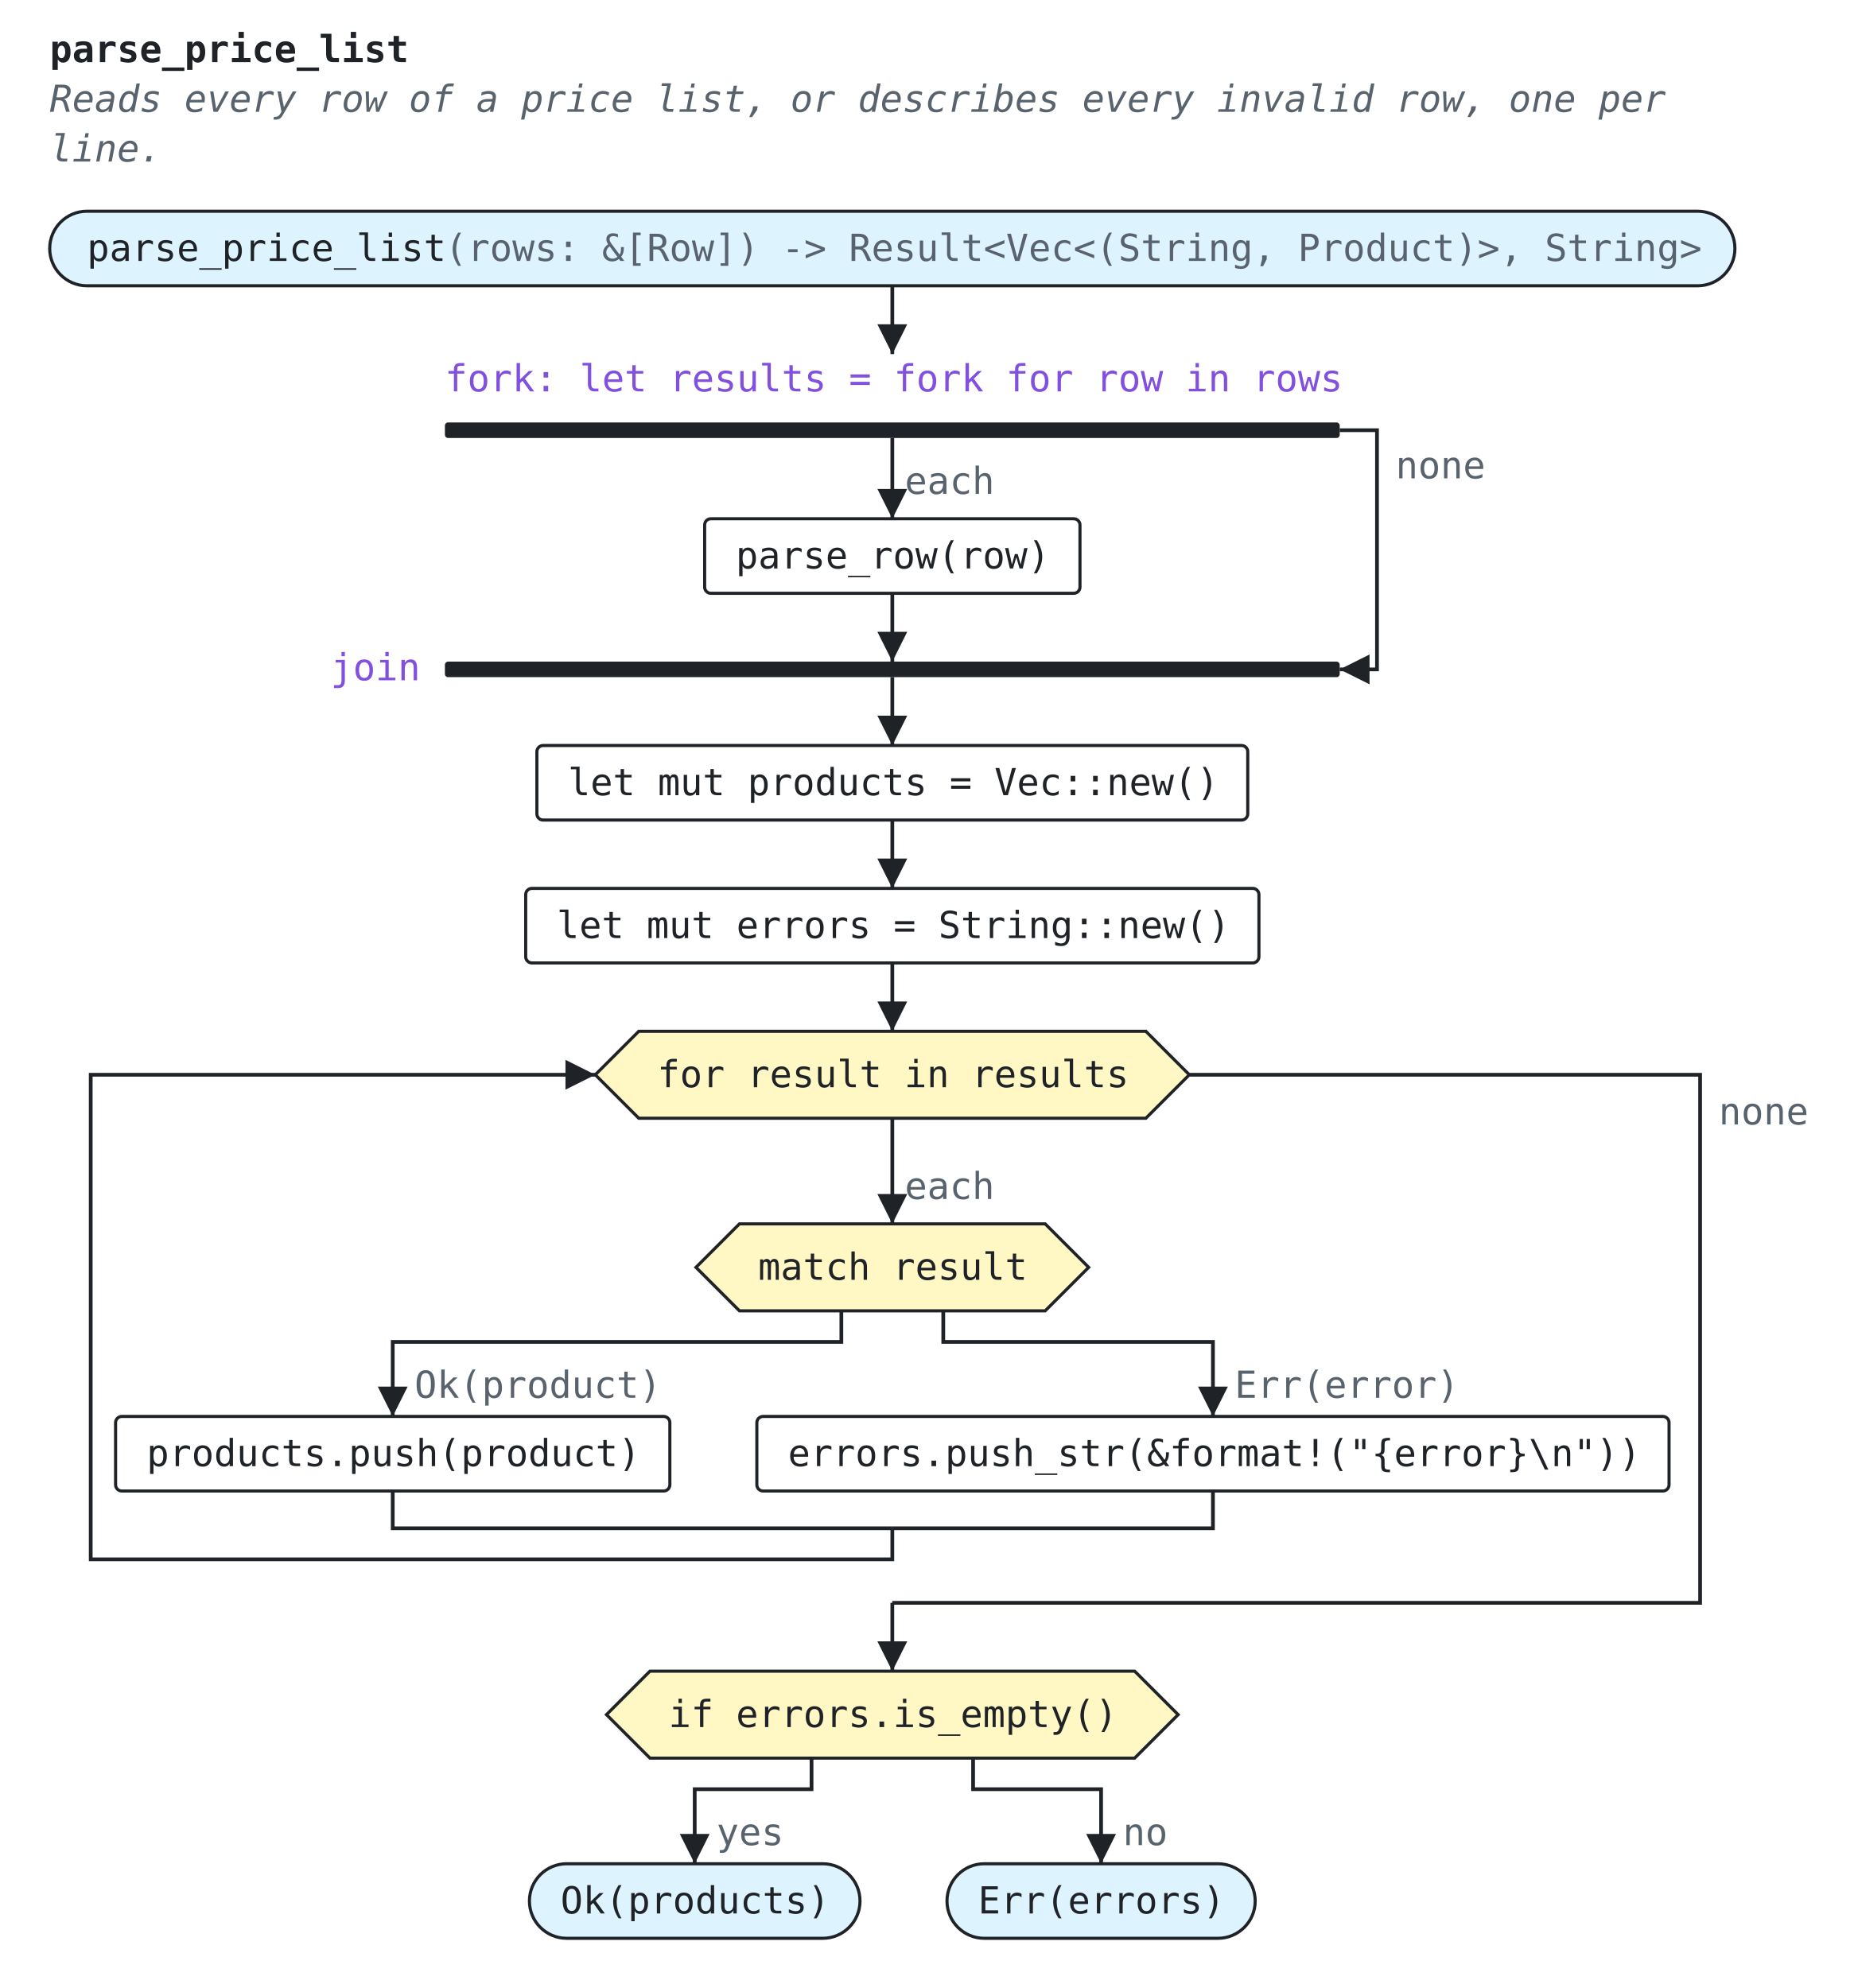
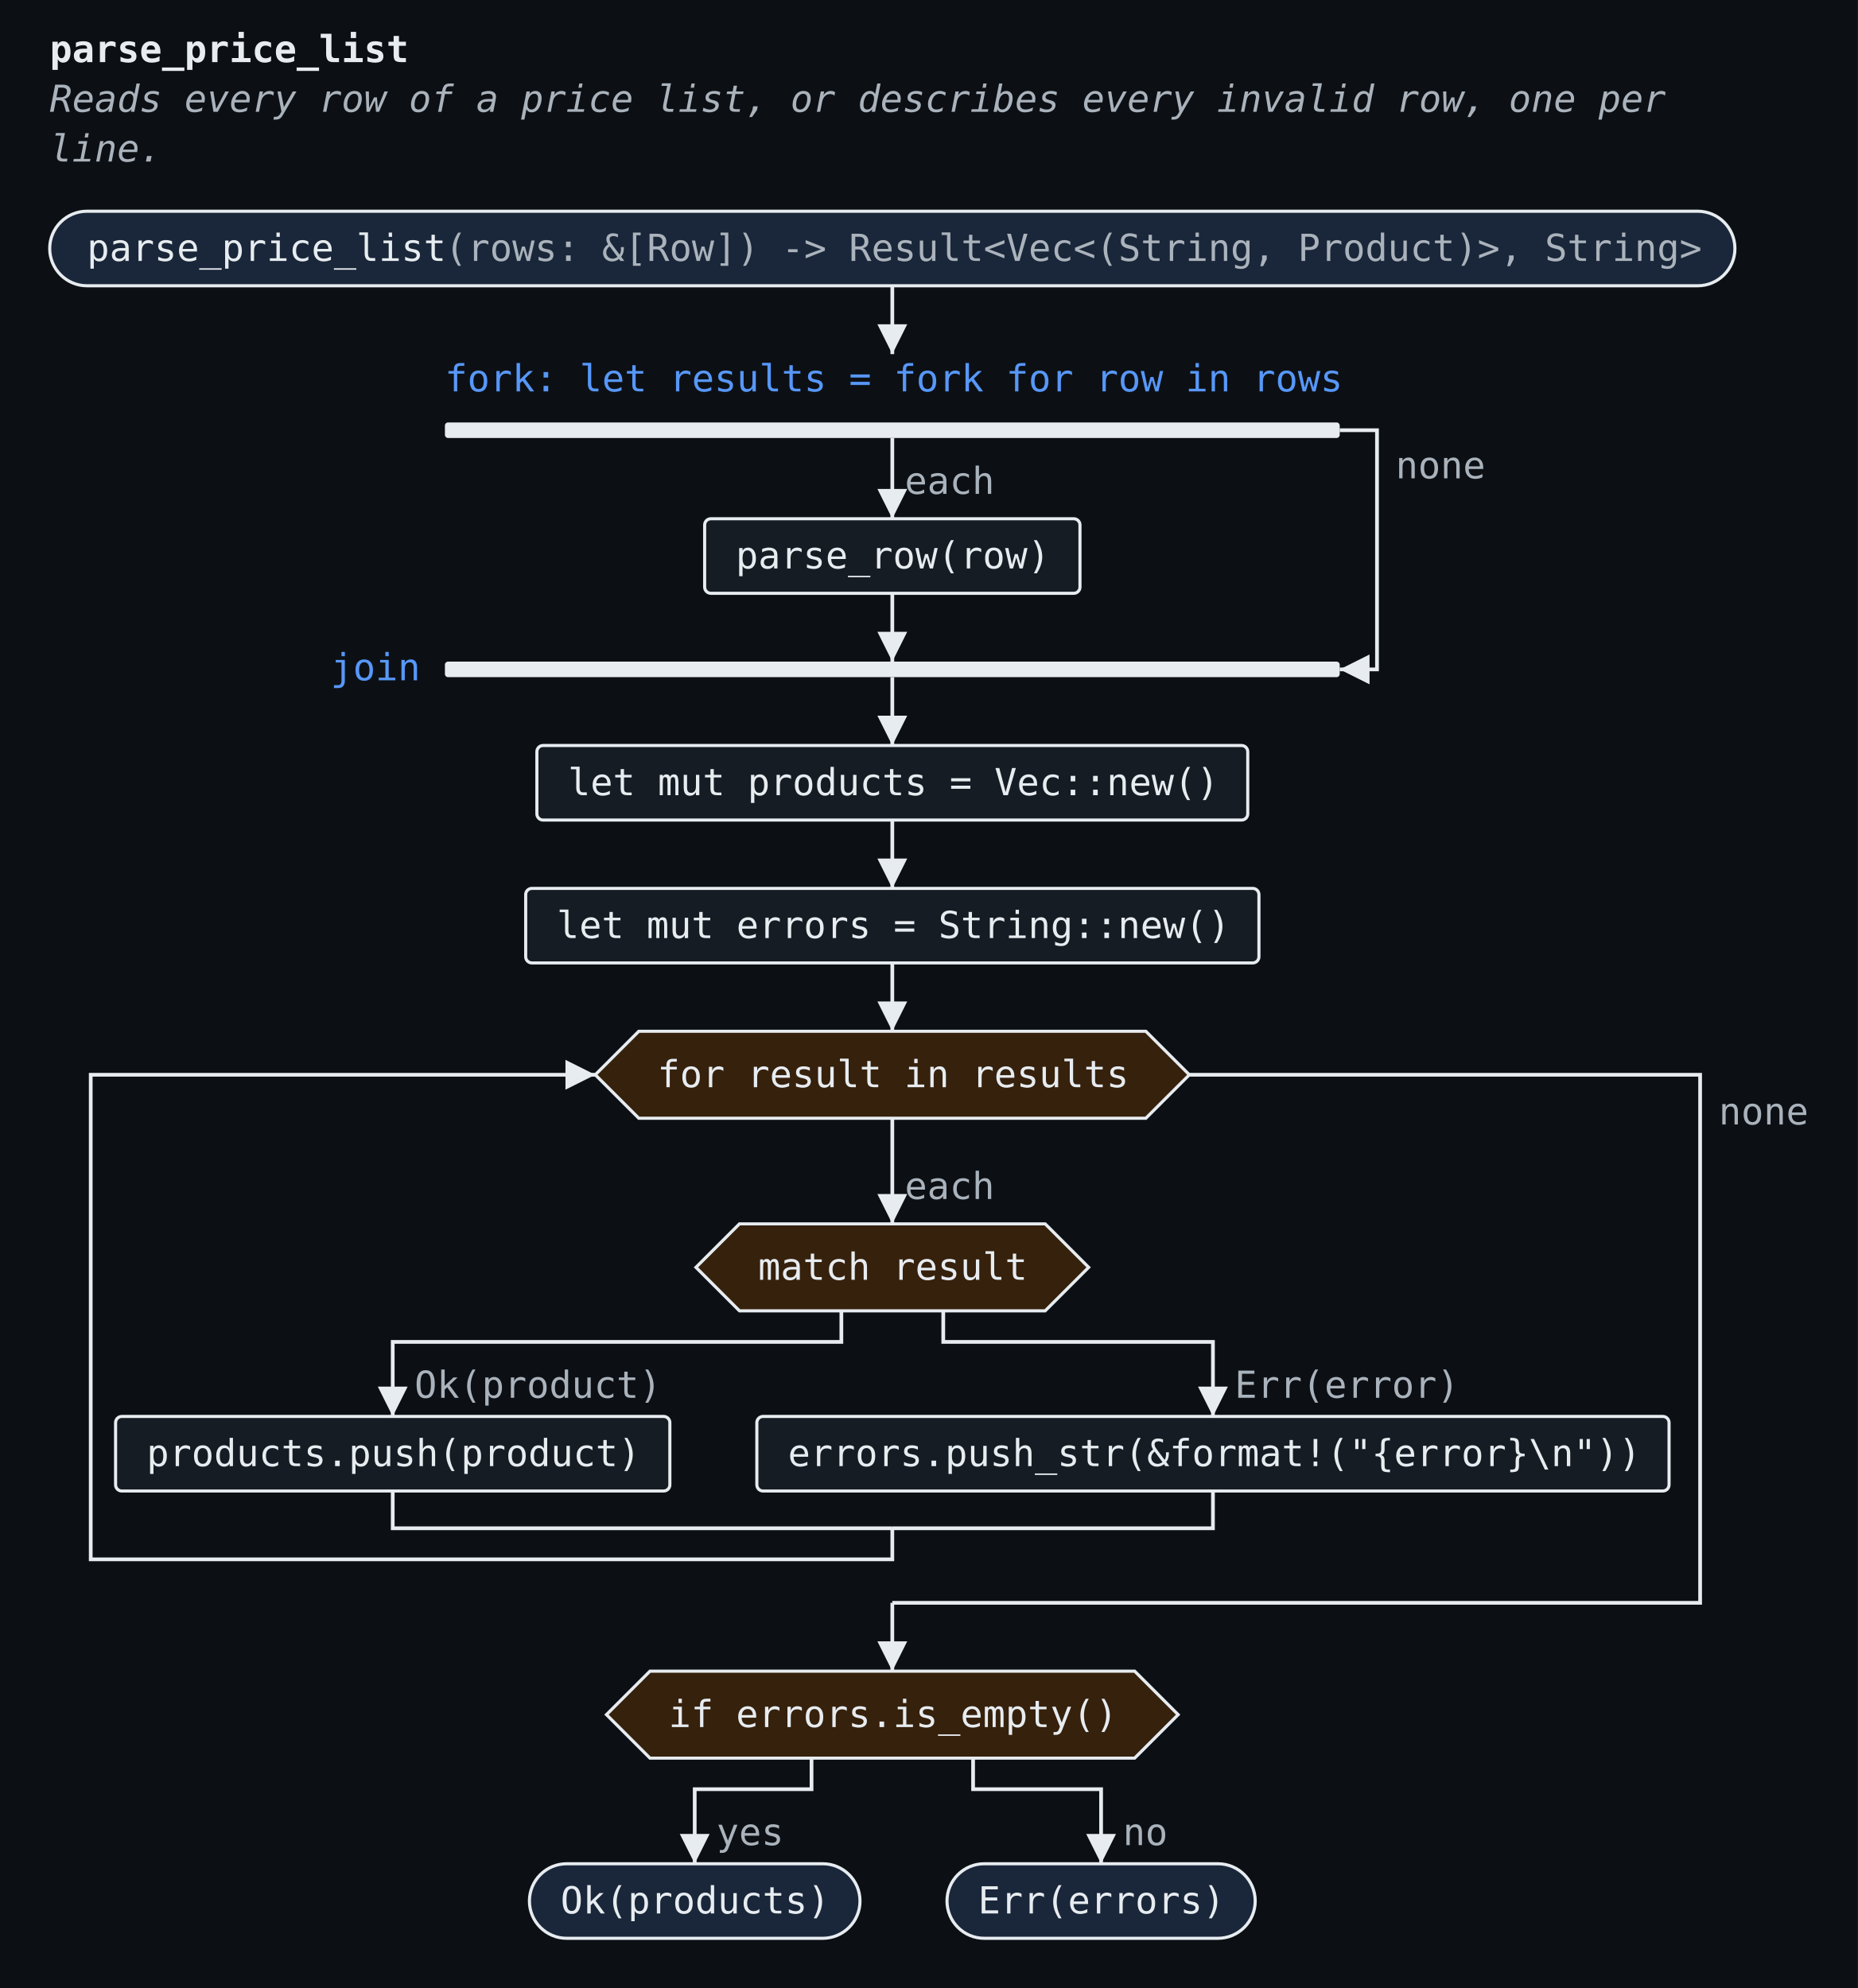
- <svg xmlns="http://www.w3.org/2000/svg" xml:space="preserve" width="598" height="640" viewBox="0 0 598 640">
+ <svg xmlns="http://www.w3.org/2000/svg" xml:space="preserve" class="inset-diagram" width="598" height="640" viewBox="0 0 598 640">
  <style>
- text { font-family: ui-monospace, SFMono-Regular, Menlo, Consolas, "DejaVu Sans Mono", monospace; font-size: 12px; fill: #1f2328; white-space: pre; }
- .title { font-weight: bold; }
- .kw { fill: #8250df; }
- .dim { fill: #59636e; }
- .doc { fill: #59636e; font-style: italic; }
- .sec { fill: #818b98; font-size: 10px; letter-spacing: 0.05em; }
- .warn { fill: #9a6700; }
- .ground { fill: #ffffff; }
- .app { fill: #f6f8fa; stroke: #59636e; stroke-width: 1.5; }
- .comp { fill: #ffffff; stroke: #0969da; stroke-width: 1.2; }
- .ext { fill: #fbf7ff; stroke: #8250df; stroke-width: 1.2; }
- .outside { fill: #ffffff; stroke: #818b98; stroke-dasharray: 3 2; }
- .port { fill: #ffffff; stroke: #0969da; stroke-width: 1.5; }
- .edge { fill: none; stroke: #1f2328; stroke-width: 1.2; }
- .send { stroke-dasharray: 5 3; }
- .cap { fill: none; stroke: #bc4c00; stroke-width: 1.4; }
- .node { fill: #ffffff; stroke: #1f2328; }
- .decide { fill: #fff8c5; stroke: #1f2328; }
- .term { fill: #ddf4ff; stroke: #1f2328; }
- .bar { fill: #1f2328; }
- .arrow { fill: #1f2328; }
- .arrow-cap { fill: #bc4c00; }
+ .inset-diagram text { font-family: ui-monospace, SFMono-Regular, Menlo, Consolas, "DejaVu Sans Mono", monospace; font-size: 12px; fill: #e7ecf0; white-space: pre; }
+ .inset-diagram .title { font-weight: bold; }
+ .inset-diagram .kw { fill: #5797f8; }
+ .inset-diagram .dim { fill: #aab2bb; }
+ .inset-diagram .doc { fill: #aab2bb; font-style: italic; }
+ .inset-diagram .sec { fill: #aab2bb; font-size: 10px; letter-spacing: 0.05em; }
+ .inset-diagram .warn { fill: #f64234; font-weight: bold; }
+ .inset-diagram .ground { fill: #0c1015; }
+ .inset-diagram .app { fill: #13181d; stroke: #6a7683; stroke-width: 1.5; }
+ .inset-diagram .comp { fill: #161c23; stroke: #5797f8; stroke-width: 1.4; }
+ .inset-diagram .ext { fill: #271923; stroke: #e057c5; stroke-width: 1.3; }
+ .inset-diagram .outside { fill: #161c23; stroke: #727b86; stroke-dasharray: 3 2; }
+ .inset-diagram .port { fill: #161c23; stroke: #5797f8; stroke-width: 1.6; }
+ .inset-diagram .edge { fill: none; stroke: #e7ecf0; stroke-width: 1.2; }
+ .inset-diagram .send { stroke-dasharray: 5 3; }
+ .inset-diagram .cap { fill: none; stroke: #eba566; stroke-width: 1.8; }
+ .inset-diagram .node { fill: #161c23; stroke: #e7ecf0; }
+ .inset-diagram .decide { fill: #36210d; stroke: #e7ecf0; }
+ .inset-diagram .term { fill: #1a273a; stroke: #e7ecf0; }
+ .inset-diagram .bar { fill: #e7ecf0; }
+ .inset-diagram .arrow { fill: #e7ecf0; }
+ .inset-diagram .arrow-cap { fill: #eba566; }
</style>
  <defs>
    <marker id="arrow" viewBox="0 0 8 8" refX="8" refY="4" markerWidth="8" markerHeight="8" orient="auto">
      <path d="M0,0 L8,4 L0,8 z" class="arrow" />
    </marker>
    <marker id="arrow-cap" viewBox="0 0 8 8" refX="8" refY="4" markerWidth="8" markerHeight="8" orient="auto">
      <path d="M0,0 L8,4 L0,8 z" class="arrow-cap" />
    </marker>
  </defs>
  <rect x="0" y="0" width="598" height="640" class="ground" />
  <g data-id="PriceImport/fn:parse_price_list">
    <text x="16" y="20" class="title">parse_price_list</text>
  </g>
  <text x="16" y="36" class="doc opt-docs">Reads every row of a price list, or describes every invalid row, one per</text>
  <text x="16" y="52" class="doc opt-docs">line.</text>
  <rect x="16" y="68" width="542.4" height="24" rx="12" class="term" />
  <text x="28" y="84" class="">parse_price_list</text>
  <text x="143.2" y="84" class="dim opt-signatures">(rows: &amp;[Row]) -&gt; Result&lt;Vec&lt;(String, Product)&gt;, String&gt;</text>
  <path d="M287.2,92 L287.2,114" class="edge" marker-end="url(#arrow)" />
  <text x="143.2" y="126" class="kw">fork: let results = fork for row in rows</text>
  <rect x="143.2" y="136" width="288" height="5" rx="1" class="bar" data-id="PriceImport/fn:parse_price_list/0" />
  <path d="M287.2,141 L287.2,167" class="edge" marker-end="url(#arrow)" data-id="PriceImport/fn:parse_price_list/0/body" />
  <text x="291.2" y="159" class="dim">each</text>
  <rect x="226.8" y="167" width="120.8" height="24" rx="2" class="node" data-id="PriceImport/fn:parse_price_list/0/body/0" />
  <text x="236.8" y="183" class="">parse_row(row)</text>
  <path d="M287.2,191 L287.2,213" class="edge" marker-end="url(#arrow)" />
  <rect x="143.2" y="213" width="288" height="5" rx="1" class="bar" />
  <text x="106.4" y="219" class="kw">join</text>
  <path d="M431.2,138.5 L443.2,138.5 L443.2,215.5 L431.2,215.5" class="edge" marker-end="url(#arrow)" data-id="PriceImport/fn:parse_price_list/0/skip" />
  <text x="449.2" y="154" class="dim">none</text>
  <path d="M287.2,218 L287.2,240" class="edge" marker-end="url(#arrow)" />
  <rect x="172.8" y="240" width="228.8" height="24" rx="2" class="node" data-id="PriceImport/fn:parse_price_list/1" />
  <text x="182.8" y="256" class="">let mut products = Vec::new()</text>
  <path d="M287.2,264 L287.2,286" class="edge" marker-end="url(#arrow)" />
  <rect x="169.2" y="286" width="236" height="24" rx="2" class="node" data-id="PriceImport/fn:parse_price_list/2" />
  <text x="179.2" y="302" class="">let mut errors = String::new()</text>
  <path d="M287.2,310 L287.2,332" class="edge" marker-end="url(#arrow)" />
  <polygon points="191.6,346 205.6,332 368.8,332 382.8,346 368.8,360 205.6,360" class="decide" data-id="PriceImport/fn:parse_price_list/3" />
  <text x="211.6" y="350" class="">for result in results</text>
  <path d="M287.2,360 L287.2,394" class="edge" marker-end="url(#arrow)" data-id="PriceImport/fn:parse_price_list/3/body" />
  <text x="291.2" y="386" class="dim">each</text>
  <polygon points="224,408 238,394 336.4,394 350.4,408 336.4,422 238,422" class="decide" data-id="PriceImport/fn:parse_price_list/3/body/0" />
  <text x="244" y="412" class="">match result</text>
  <path d="M270.8,422 L270.8,432 L126.4,432 L126.4,456" class="edge" marker-end="url(#arrow)" data-id="PriceImport/fn:parse_price_list/3/body/0/b0" />
  <text x="133.4" y="450" class="dim">Ok(product)</text>
  <rect x="37.2" y="456" width="178.4" height="24" rx="2" class="node" data-id="PriceImport/fn:parse_price_list/3/body/0/b0/0" />
  <text x="47.2" y="472" class="">products.push(product)</text>
  <path d="M303.6,422 L303.6,432 L390.4,432 L390.4,456" class="edge" marker-end="url(#arrow)" data-id="PriceImport/fn:parse_price_list/3/body/0/b1" />
  <text x="397.4" y="450" class="dim">Err(error)</text>
  <rect x="243.6" y="456" width="293.6" height="24" rx="2" class="node" data-id="PriceImport/fn:parse_price_list/3/body/0/b1/0" />
  <text x="253.6" y="472" class="">errors.push_str(&amp;format!("{error}\n"))</text>
  <path d="M126.4,480 L126.4,492 L287.2,492" class="edge" />
  <path d="M390.4,480 L390.4,492 L287.2,492" class="edge" />
  <path d="M287.2,492 L287.2,502 L29.2,502 L29.2,346 L191.6,346" class="edge" marker-end="url(#arrow)" />
  <path d="M382.8,346 L547.2,346 L547.2,516 L287.2,516" class="edge" data-id="PriceImport/fn:parse_price_list/3/skip" />
  <text x="553.2" y="362" class="dim">none</text>
  <path d="M287.2,516 L287.2,538" class="edge" marker-end="url(#arrow)" />
  <polygon points="195.2,552 209.2,538 365.2,538 379.2,552 365.2,566 209.2,566" class="decide" data-id="PriceImport/fn:parse_price_list/4" />
  <text x="215.2" y="556" class="">if errors.is_empty()</text>
  <path d="M261.2,566 L261.2,576 L223.6,576 L223.6,600" class="edge" marker-end="url(#arrow)" data-id="PriceImport/fn:parse_price_list/4/b0" />
  <text x="230.6" y="594" class="dim">yes</text>
  <rect x="170.4" y="600" width="106.4" height="24" rx="12" class="term" data-id="PriceImport/fn:parse_price_list/4/b0/0" />
  <text x="180.4" y="616" class="">Ok(products)</text>
  <path d="M313.2,566 L313.2,576 L354.4,576 L354.4,600" class="edge" marker-end="url(#arrow)" data-id="PriceImport/fn:parse_price_list/4/b1" />
  <text x="361.4" y="594" class="dim">no</text>
  <rect x="304.8" y="600" width="99.2" height="24" rx="12" class="term" data-id="PriceImport/fn:parse_price_list/4/b1/0" />
  <text x="314.8" y="616" class="">Err(errors)</text>
</svg>
